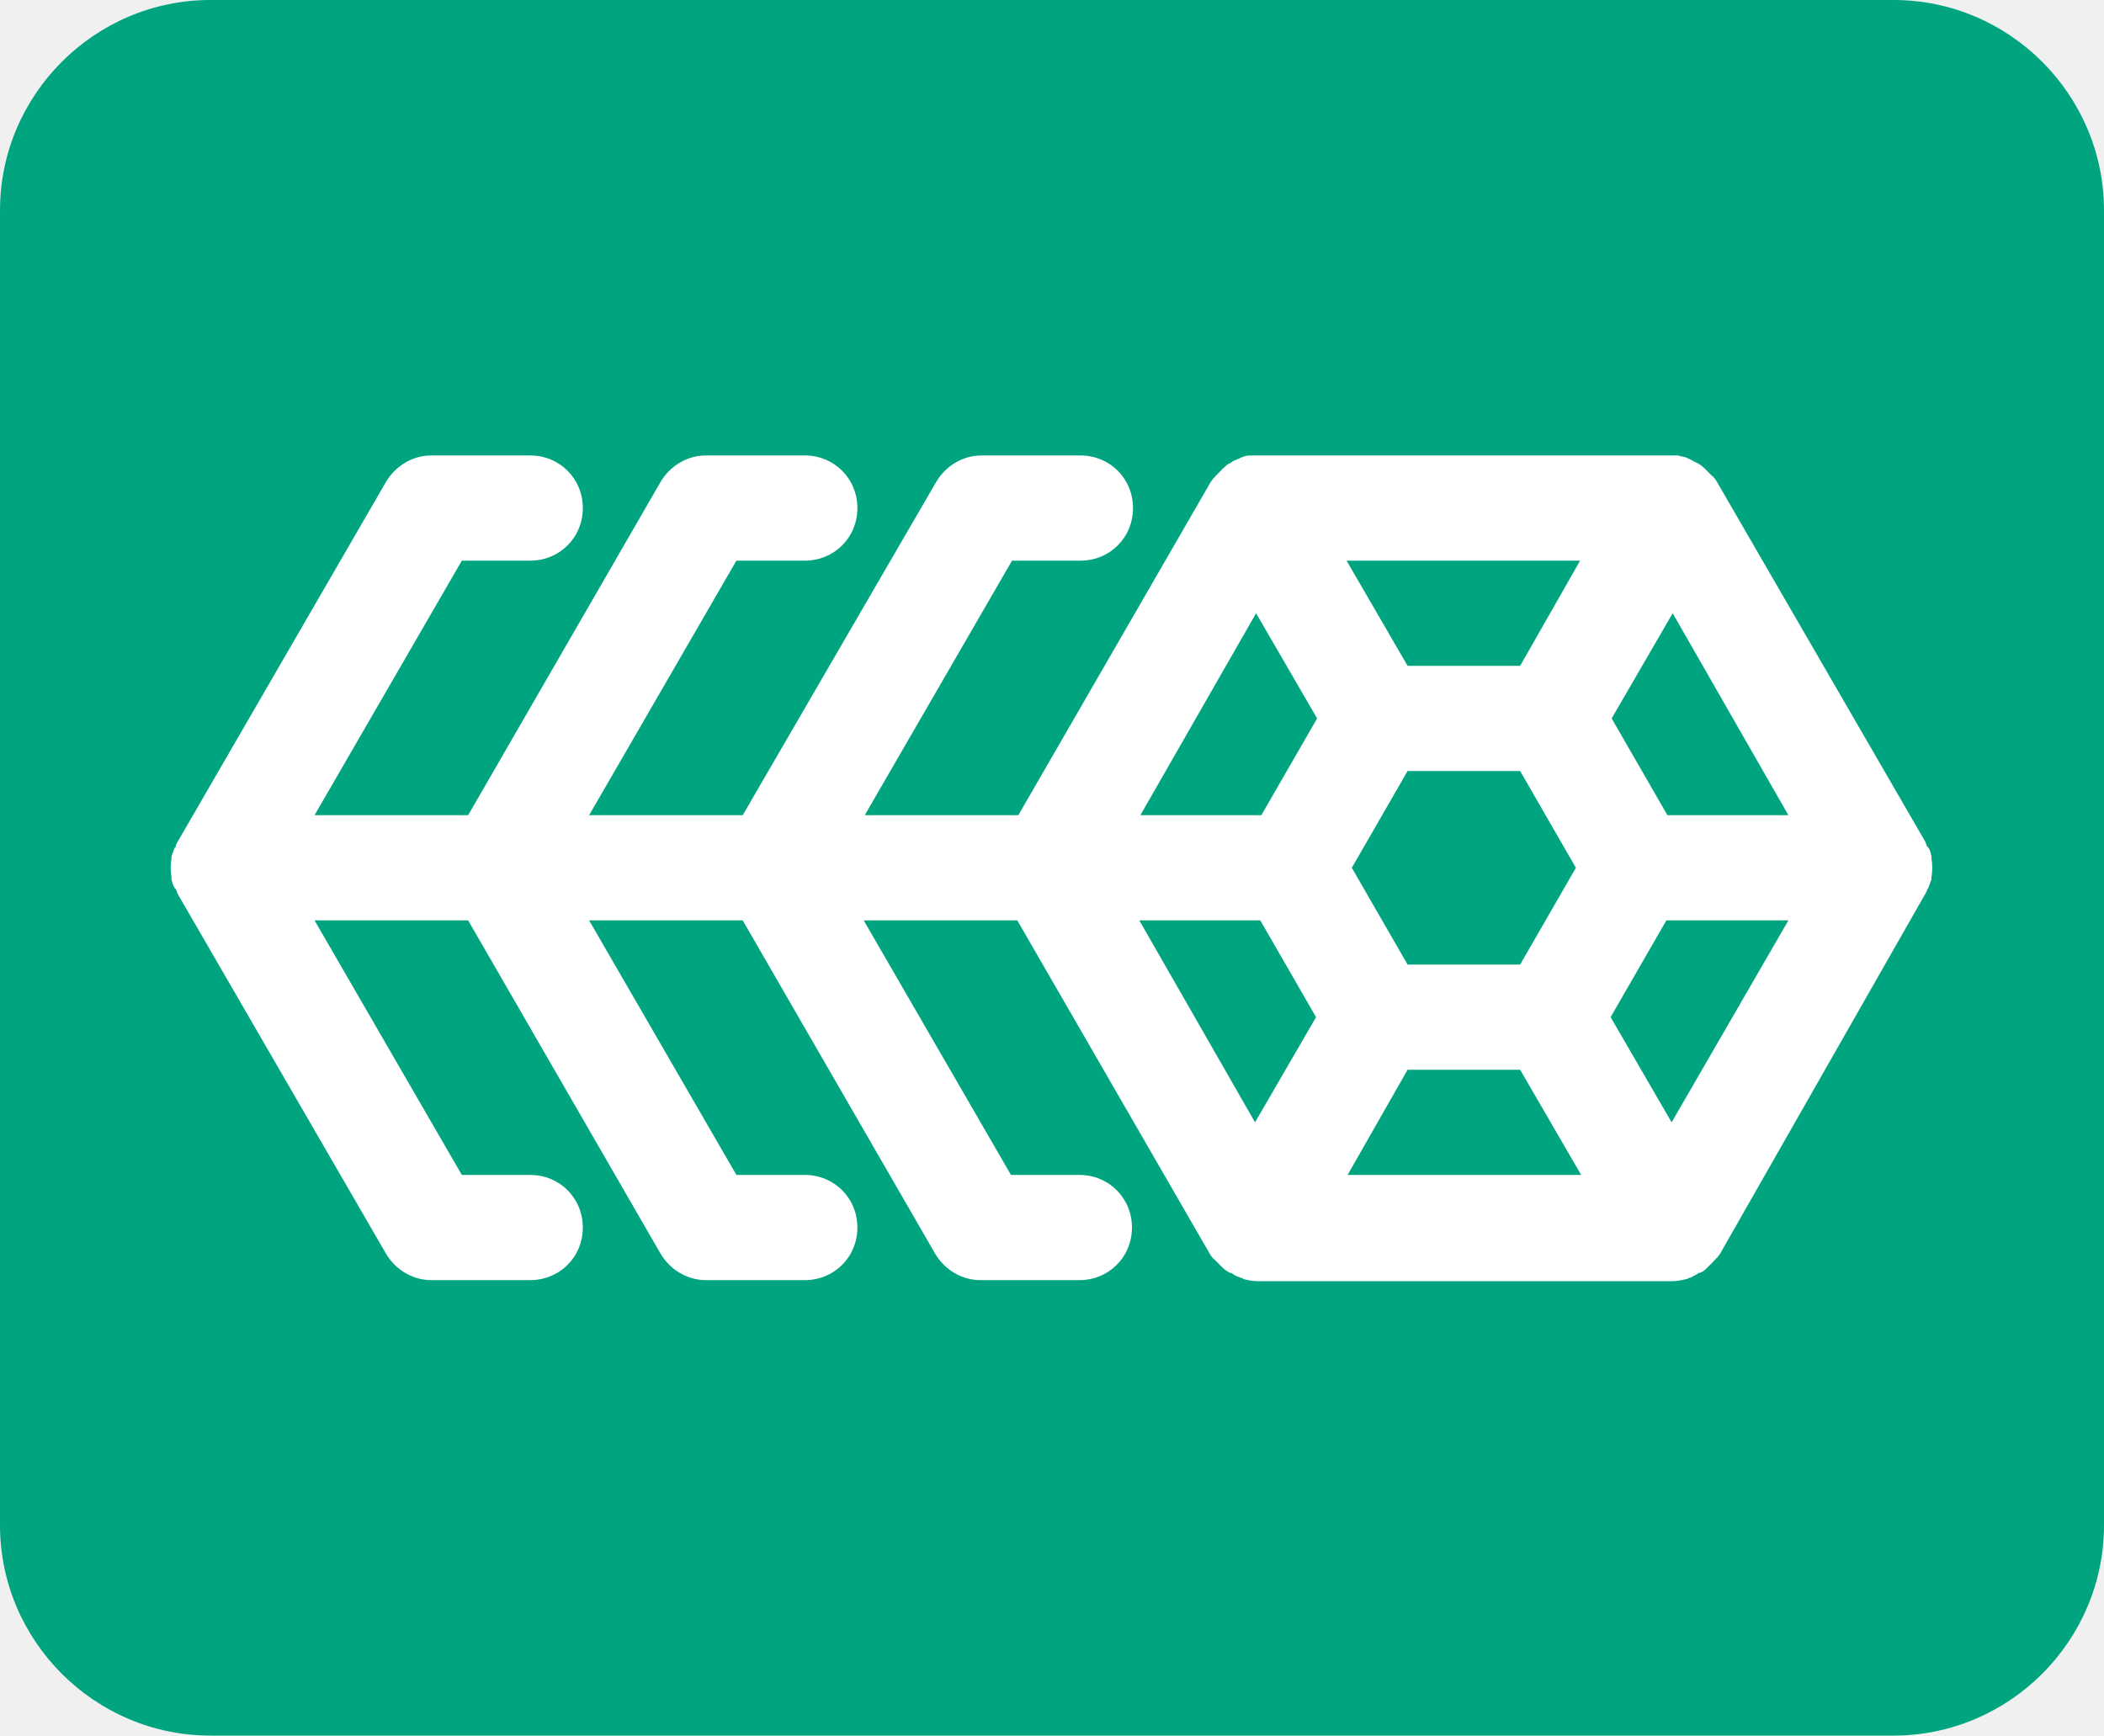
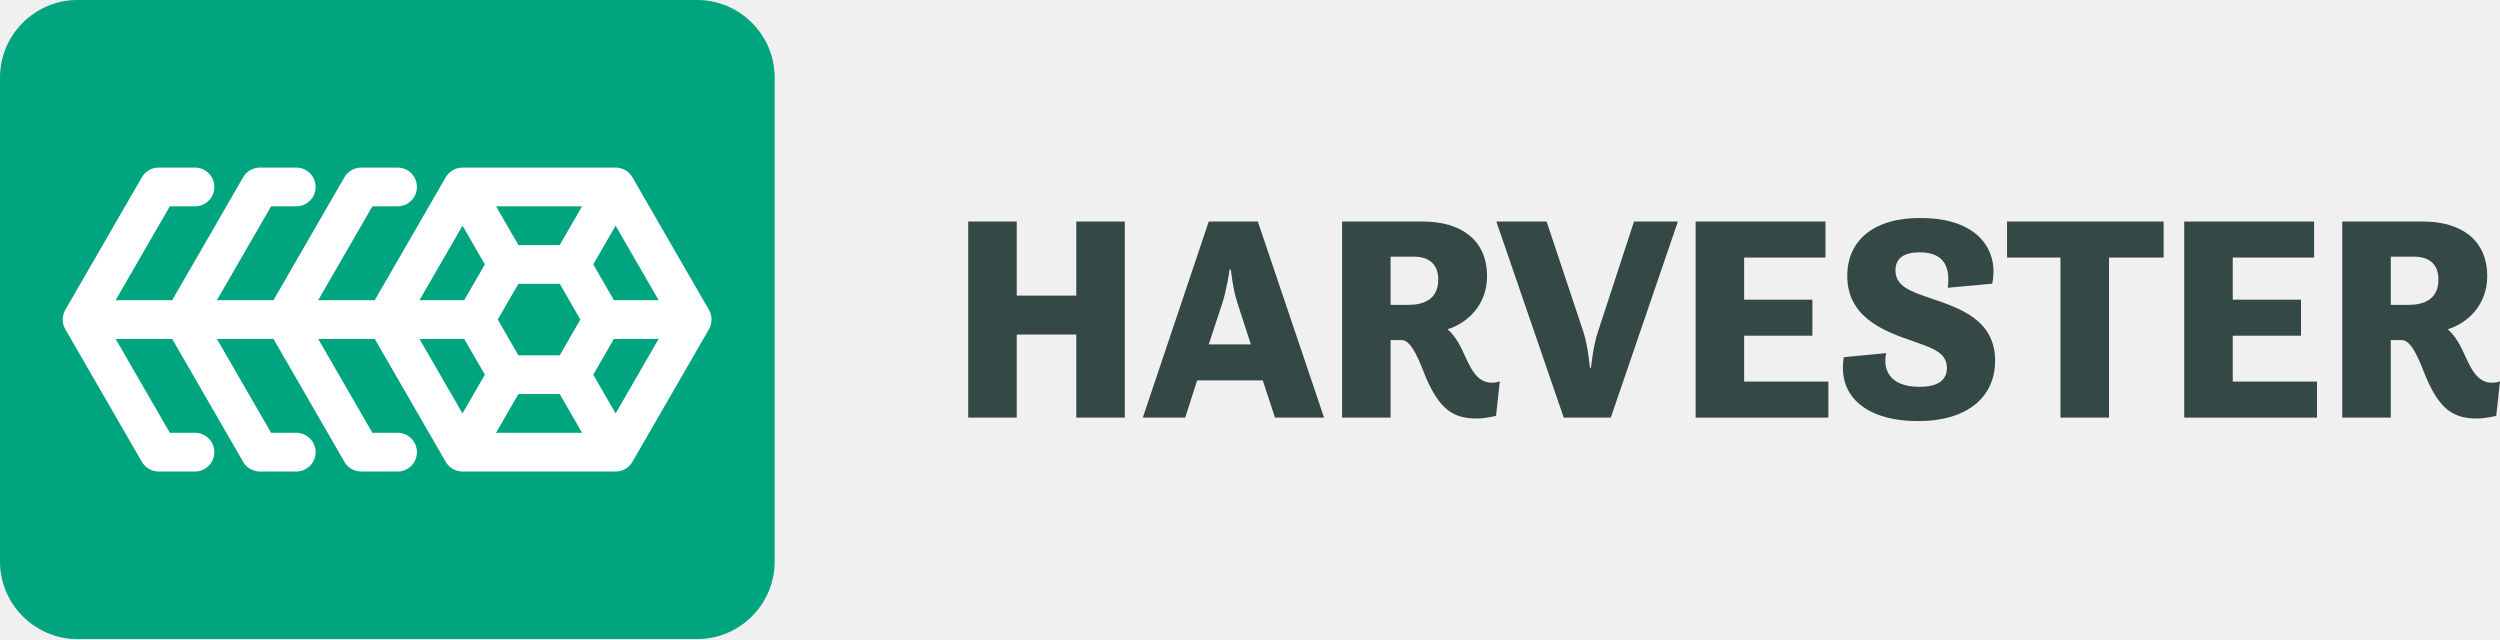
- <svg xmlns="http://www.w3.org/2000/svg" version="1.1" id="Layer_1" x="0px" y="0px" viewBox="0 0 200 165" style="enable-background:new 0 0 200 165;" xml:space="preserve">
+ <svg xmlns="http://www.w3.org/2000/svg" version="1.1" id="Layer_1" x="0px" y="0px" viewBox="0 0 645.442 165" style="enable-background:new 0 0 645.442 165;" xml:space="preserve">
  <style type="text/css">
- 	.st0{fill:#00A580;}
+ 	.st0{fill:#A453B9;}
	.st1{fill:#FFFFFF;}
	.st2{fill:#344845;}
+ 	.st3{fill:#D13306;}
+ 	.st4{fill:#004D93;}
+ 	.st5{fill:#0081BE;}
+ 	.st6{fill:#1167F1;}
+ 	.st7{fill:#FFC400;}
+ 	.st8{fill:#FF7A3D;}
+ 	.st9{fill:#00A580;}
+ 	.st10{fill:#53C3D0;}
+ 	.st11{fill:#671C4C;}
+ 	.st12{fill:#00E3C2;}
+ 	.st13{fill:#BC2A46;}
+ 	.st14{fill:#FF192E;}
+ 	.st15{fill:#00B056;}
</style>
  <g>
    <g>
-       <path class="st0" d="M180,165H20c-11,0-20-9-20-20V20C0,9,9,0,20,0h160c11,0,20,9,20,20v125C200,156,191,165,180,165z" />
-       <path class="st1" d="M183.3,84.4c0.1-0.3,0.2-0.5,0.3-0.8c0-0.1,0-0.1,0-0.2c0.1-0.6,0.1-1.2,0-1.8c0-0.1,0-0.1,0-0.2    c-0.1-0.3-0.1-0.6-0.3-0.8c0,0,0-0.1-0.1-0.1c-0.1-0.2-0.1-0.3-0.2-0.5l-19.8-34.2c-0.1-0.2-0.2-0.3-0.3-0.4c0,0,0-0.1-0.1-0.1    c-0.2-0.2-0.4-0.4-0.6-0.6c-0.1-0.1-0.1-0.1-0.2-0.2c-0.2-0.2-0.5-0.4-0.7-0.5c0,0,0,0,0,0c0,0,0,0,0,0c-0.3-0.1-0.5-0.3-0.8-0.4    c-0.1,0-0.1-0.1-0.2-0.1c-0.3-0.1-0.5-0.1-0.8-0.2c0,0-0.1,0-0.1,0c-0.2,0-0.3,0-0.5,0h-39.5c-0.2,0-0.3,0-0.5,0c0,0-0.1,0-0.1,0    c-0.3,0-0.6,0.1-0.8,0.2c-0.1,0-0.1,0-0.2,0.1c-0.3,0.1-0.6,0.2-0.8,0.4c0,0,0,0,0,0c0,0,0,0,0,0c-0.3,0.1-0.5,0.3-0.7,0.5    c-0.1,0-0.1,0.1-0.2,0.2c-0.2,0.2-0.4,0.4-0.6,0.6c0,0,0,0.1-0.1,0.1c-0.1,0.1-0.2,0.3-0.3,0.4L96.8,77.5H82.2l14-24.2h6.5    c2.8,0,5-2.2,5-5s-2.2-5-5-5h-9.4c-1.8,0-3.4,1-4.3,2.5L70.6,77.5H56l14-24.2h6.5c2.8,0,5-2.2,5-5s-2.2-5-5-5h-9.4    c-1.8,0-3.4,1-4.3,2.5L44.5,77.5H29.9l14-24.2h6.5c2.8,0,5-2.2,5-5s-2.2-5-5-5H41c-1.8,0-3.4,1-4.3,2.5L16.9,80    c-0.1,0.2-0.2,0.3-0.2,0.5c0,0,0,0.1-0.1,0.1c-0.1,0.3-0.2,0.5-0.3,0.8c0,0.1,0,0.1,0,0.2c-0.1,0.6-0.1,1.2,0,1.8    c0,0.1,0,0.1,0,0.2c0.1,0.3,0.1,0.5,0.3,0.8c0,0,0,0.1,0.1,0.1c0.1,0.2,0.1,0.3,0.2,0.5l19.8,34.2c0.9,1.5,2.5,2.5,4.3,2.5h9.4    c2.8,0,5-2.2,5-5s-2.2-5-5-5h-6.5l-14-24.2h14.6l18.3,31.7c0.9,1.5,2.5,2.5,4.3,2.5h9.4c2.8,0,5-2.2,5-5s-2.2-5-5-5H70L56,87.5    h14.6l18.3,31.7c0.9,1.5,2.5,2.5,4.3,2.5h9.4c2.8,0,5-2.2,5-5s-2.2-5-5-5h-6.5l-14-24.2h14.6l18.3,31.7c0.1,0.2,0.2,0.3,0.3,0.4    c0,0,0,0.1,0.1,0.1c0.2,0.2,0.4,0.4,0.6,0.6c0.1,0.1,0.1,0.1,0.2,0.2c0.2,0.2,0.5,0.4,0.7,0.5c0,0,0,0,0,0c0,0,0,0,0.1,0    c0.2,0.1,0.3,0.2,0.5,0.3c0.2,0.1,0.3,0.1,0.5,0.2c0.1,0,0.1,0,0.2,0.1c0.4,0.1,0.9,0.2,1.3,0.2c0,0,0,0,0,0h39.5c0,0,0,0,0,0    c0.4,0,0.9-0.1,1.3-0.2c0.1,0,0.1,0,0.2-0.1c0.2,0,0.3-0.1,0.5-0.2c0.2-0.1,0.4-0.2,0.5-0.3c0,0,0,0,0.1,0c0,0,0,0,0,0    c0.3-0.1,0.5-0.3,0.7-0.5c0.1-0.1,0.1-0.1,0.2-0.2c0.2-0.2,0.4-0.4,0.6-0.6c0,0,0-0.1,0.1-0.1c0.1-0.1,0.2-0.3,0.3-0.4L183,85    c0.1-0.2,0.2-0.3,0.2-0.5C183.3,84.5,183.3,84.5,183.3,84.4z M158.9,106.7l-5.8-10l5.3-9.2H170L158.9,106.7z M108.3,87.5h11.5    l5.3,9.2l-5.8,10L108.3,87.5z M119.4,58.3l5.8,10l-5.3,9.2h-11.5L119.4,58.3z M133.8,91.7l-5.3-9.2l5.3-9.2h10.7l5.3,9.2l-5.3,9.2    H133.8z M144.5,63.3h-10.7l-5.8-10h22.2L144.5,63.3z M133.8,101.7h10.7l5.8,10h-22.2L133.8,101.7z M158.5,77.5l-5.3-9.2l5.8-10    L170,77.5H158.5z" />
+       <path class="st9" d="M180,165H20c-11,0-20-9-20-20V20C0,9,9,0,20,0h160c11,0,20,9,20,20v125C200,156,191,165,180,165z" />
+       <path class="st1" d="M183.321,84.421c0.11-0.264,0.189-0.537,0.252-0.812    c0.017-0.073,0.03-0.146,0.043-0.219c0.107-0.589,0.107-1.191-0-1.78    c-0.013-0.073-0.026-0.144-0.042-0.216c-0.063-0.277-0.143-0.551-0.253-0.817    c-0.015-0.036-0.036-0.069-0.052-0.104c-0.071-0.16-0.144-0.319-0.233-0.473    l-19.767-34.237c-0.087-0.151-0.187-0.29-0.287-0.429    c-0.025-0.035-0.045-0.073-0.072-0.107c-0.174-0.227-0.369-0.431-0.576-0.623    c-0.056-0.052-0.114-0.101-0.172-0.15c-0.227-0.192-0.464-0.37-0.72-0.518    c-0.001-0.001-0.002-0.001-0.003-0.002c-0.001-0-0.002-0.001-0.003-0.001    c-0.256-0.148-0.529-0.264-0.808-0.364c-0.073-0.026-0.146-0.052-0.22-0.075    c-0.268-0.083-0.542-0.15-0.823-0.187c-0.047-0.006-0.094-0.005-0.141-0.009    c-0.167-0.017-0.334-0.033-0.504-0.033h-39.534    c-0.17,0-0.337,0.017-0.504,0.033c-0.048,0.005-0.095,0.003-0.143,0.01    c-0.281,0.037-0.554,0.104-0.822,0.186c-0.074,0.023-0.148,0.049-0.221,0.076    c-0.279,0.1-0.551,0.216-0.807,0.364c-0.001,0-0.002,0.001-0.003,0.001    c-0.001,0.001-0.002,0.001-0.003,0.002c-0.256,0.148-0.493,0.327-0.72,0.518    c-0.059,0.049-0.116,0.099-0.172,0.15c-0.207,0.192-0.403,0.396-0.576,0.623    c-0.026,0.034-0.046,0.071-0.071,0.106c-0.101,0.139-0.201,0.279-0.288,0.43    L96.752,77.5H82.15l13.993-24.237h6.495c2.762,0,5-2.239,5-5s-2.238-5-5-5h-9.382    c-1.786,0-3.437,0.953-4.33,2.5L70.604,77.5H56.001l13.993-24.237h6.496    c2.762,0,5-2.239,5-5s-2.238-5-5-5h-9.383c-1.786,0-3.437,0.953-4.33,2.5L44.454,77.5    H29.852l13.993-24.237h6.496c2.762,0,5-2.239,5-5s-2.238-5-5-5h-9.383    c-1.786,0-3.437,0.953-4.33,2.5L16.861,80    c-0.088,0.152-0.16,0.309-0.23,0.467c-0.017,0.038-0.038,0.072-0.054,0.11    c-0.111,0.265-0.19,0.538-0.253,0.815c-0.016,0.072-0.03,0.144-0.043,0.218    c-0.107,0.589-0.107,1.191,0,1.78c0.013,0.073,0.026,0.146,0.043,0.218    c0.063,0.276,0.142,0.55,0.253,0.815c0.016,0.038,0.037,0.073,0.054,0.11    c0.071,0.158,0.143,0.316,0.23,0.467l19.767,34.237    c0.894,1.547,2.544,2.5,4.33,2.5h9.383c2.762,0,5-2.239,5-5s-2.238-5-5-5h-6.496    L29.852,87.5h14.603l18.323,31.737c0.894,1.547,2.544,2.5,4.33,2.5h9.383    c2.762,0,5-2.239,5-5s-2.238-5-5-5h-6.496L56.001,87.5h14.603l18.323,31.737    c0.894,1.547,2.544,2.5,4.33,2.5h9.382c2.762,0,5-2.239,5-5s-2.238-5-5-5h-6.495    L82.15,87.5h14.602l18.323,31.737c0.087,0.151,0.187,0.291,0.288,0.429    c0.025,0.035,0.045,0.072,0.071,0.107c0.174,0.227,0.369,0.431,0.576,0.623    c0.056,0.052,0.114,0.101,0.172,0.15c0.227,0.192,0.464,0.37,0.72,0.518    c0.001,0.001,0.002,0.001,0.003,0.002c0.021,0.012,0.042,0.02,0.063,0.031    c0.17,0.095,0.344,0.183,0.524,0.258c0.152,0.063,0.308,0.111,0.463,0.158    c0.051,0.016,0.1,0.037,0.151,0.051c0.427,0.115,0.862,0.173,1.294,0.173    c0.005,0,0.01-0.001,0.015-0.001h39.514c0.005,0,0.01,0.001,0.015,0.001    c0.432,0,0.867-0.058,1.294-0.173c0.052-0.014,0.1-0.035,0.151-0.051    c0.155-0.047,0.311-0.095,0.463-0.158c0.18-0.075,0.354-0.163,0.524-0.258    c0.021-0.012,0.043-0.019,0.063-0.031c0.001-0.001,0.002-0.001,0.003-0.002    c0.256-0.148,0.492-0.326,0.719-0.517c0.059-0.05,0.118-0.1,0.174-0.152    c0.206-0.191,0.401-0.395,0.575-0.621c0.027-0.035,0.048-0.074,0.074-0.11    c0.1-0.138,0.199-0.277,0.286-0.427l19.767-34.237    c0.087-0.15,0.158-0.306,0.228-0.462    C183.281,84.498,183.304,84.461,183.321,84.421z M158.939,106.737l-5.773-10    L158.499,87.5h11.547L158.939,106.737z M108.299,87.5h11.548l5.333,9.236l-5.774,10.001    L108.299,87.5z M119.406,58.262l5.774,10L119.847,77.5H108.299L119.406,58.262z     M133.84,91.736L128.507,82.5l5.333-9.237h10.666L149.839,82.5l-5.333,9.236H133.84z     M144.506,63.263h-10.666l-5.774-10h22.213L144.506,63.263z M133.84,101.736h10.666    l5.773,10h-22.214L133.84,101.736z M158.499,77.5l-5.333-9.237l5.773-10    L170.046,77.5H158.499z" />
    </g>
    <g>
-       <path class="st2" d="M250,57.2h12.5v19.1h15.4V57.2h12.5v50.6h-12.5V86.4h-15.4v21.4H250V57.2z" />
-       <path class="st2" d="M312.1,57.2h12.7l17.1,50.6h-12.7l-3.1-9.6h-16.9l-3.1,9.6H295L312.1,57.2z M312.1,88.9h10.9l-3.4-10.6    c-1.2-3.6-1.7-8.7-1.7-8.7h-0.3c0,0-0.8,5.2-1.9,8.6L312.1,88.9z" />
-       <path class="st2" d="M346.5,57.2h20.8c9.9,0,16.6,4.8,16.6,14.1c0,7.6-5.2,12.1-10.2,13.7c1.5,1.3,2.6,3,3.5,4.8    c2.1,4.3,3.5,9,8,9c1.1,0,2-0.4,2-0.4l-1,8.9c0,0-2.7,0.7-5,0.7c-6,0-9.5-2.3-13-10.3c-1.5-3.6-3.6-9.9-6.4-9.9H359v20h-12.5V57.2    z M359,66.3v12.4h4.5c3.6,0,7.8-1.1,7.8-6.5c0-4.4-2.8-5.9-6.3-5.9H359z" />
-       <path class="st2" d="M386.3,57.2h13l9.5,28.6c1.2,3.7,1.7,9.1,1.7,9.1h0.3c0,0,0.5-5.5,1.7-9.1l9.4-28.6h11.3l-17.3,50.6h-12.1    L386.3,57.2z" />
-       <path class="st2" d="M437.8,57.2h33.5v9.3h-21v10.9h17.6v9.3h-17.6v11.8H472v9.3h-34.3V57.2z" />
-       <path class="st2" d="M487,91.2c-0.9,4,0.7,8.7,8.6,8.7c5.2,0,7-2.1,7-4.9c0-4.2-4.2-5.2-9.1-7c-7.4-2.5-16.6-6.2-16.6-16.7    c0-9.4,7.3-15.2,19.6-14.9c15.1,0.3,19.4,9.2,17.8,16.9l-11.5,1c0.8-5.8-1.4-9.1-7.3-9.1c-4,0-6.2,1.5-6.2,4.6c0,4.2,4,5.5,9,7.2    c7.6,2.6,16.7,5.6,16.7,16.1c0,9.1-6.8,15.6-19.9,15.6c-12.4,0-20.8-5.7-19.1-16.5L487,91.2z" />
-       <path class="st2" d="M518.2,57.2h40.4v9.3h-14.1v41.3H532V66.5h-13.8V57.2z" />
-       <path class="st2" d="M563.9,57.2h33.5v9.3h-21v10.9h17.6v9.3h-17.6v11.8h21.7v9.3h-34.3V57.2z" />
-       <path class="st2" d="M604.7,57.2h20.8c9.9,0,16.6,4.8,16.6,14.1c0,7.6-5.2,12.1-10.2,13.7c1.5,1.3,2.6,3,3.5,4.8    c2.1,4.3,3.5,9,8,9c1.1,0,2-0.4,2-0.4l-1,8.9c0,0-2.7,0.7-5,0.7c-6,0-9.5-2.3-13-10.3c-1.5-3.6-3.6-9.9-6.4-9.9h-2.8v20h-12.5    V57.2z M617.2,66.3v12.4h4.5c3.6,0,7.8-1.1,7.8-6.5c0-4.4-2.8-5.9-6.3-5.9H617.2z" />
+       <path class="st2" d="M249.972,57.194h12.524v19.124h15.374V57.194h12.524v50.623h-12.524    V86.367h-15.374v21.449H249.972V57.194z" />
+       <path class="st2" d="M312.07,57.194h12.674l17.1,50.623h-12.675l-3.149-9.6h-16.949    l-3.075,9.6h-10.949L312.07,57.194z M312.07,88.917h10.874l-3.449-10.649    c-1.2-3.6-1.726-8.699-1.726-8.699h-0.3c0,0-0.75,5.175-1.875,8.624    L312.07,88.917z" />
+       <path class="st2" d="M346.495,57.194h20.849c9.899,0,16.574,4.8,16.574,14.1    c0,7.574-5.175,12.149-10.199,13.725c1.5,1.274,2.625,3,3.524,4.8    c2.101,4.274,3.525,8.999,7.95,8.999c1.125,0,2.024-0.375,2.024-0.375l-0.975,8.925    c0,0-2.7,0.675-5.024,0.675c-6,0-9.45-2.324-12.975-10.35    c-1.5-3.6-3.601-9.899-6.375-9.899h-2.85v20.024h-12.524V57.194z M359.02,66.269    v12.449h4.5c3.6,0,7.799-1.125,7.799-6.525c0-4.425-2.85-5.924-6.3-5.924    H359.02z" />
+       <path class="st2" d="M386.32,57.194h12.975l9.524,28.574    c1.2,3.675,1.65,9.149,1.65,9.149h0.3c0,0,0.525-5.475,1.725-9.074    l9.375-28.649h11.324l-17.324,50.623h-12.149L386.32,57.194z" />
+       <path class="st2" d="M437.771,57.194h33.523v9.3h-20.999v10.874h17.624v9.3h-17.624    v11.85h21.749v9.3h-34.273V57.194z" />
+       <path class="st2" d="M486.97,91.167c-0.9,4.05,0.675,8.7,8.624,8.7    c5.25,0,7.05-2.101,7.05-4.875c0-4.2-4.199-5.25-9.149-7.05    c-7.425-2.55-16.574-6.15-16.574-16.725c0-9.449,7.274-15.225,19.649-14.924    c15.149,0.3,19.424,9.225,17.774,16.949l-11.475,1.05    c0.75-5.85-1.351-9.149-7.275-9.149c-3.975,0-6.225,1.5-6.225,4.649    c0,4.2,4.05,5.475,9,7.199c7.649,2.551,16.725,5.625,16.725,16.125    c0,9.074-6.75,15.6-19.949,15.6c-12.375,0-20.85-5.7-19.124-16.5L486.97,91.167z" />
+       <path class="st2" d="M518.17,57.194h40.423v9.3h-14.099v41.323h-12.524V66.493h-13.8    V57.194z" />
+       <path class="st2" d="M563.919,57.194h33.523v9.3h-20.999v10.874h17.624v9.3h-17.624    v11.85h21.749v9.3h-34.273V57.194z" />
+       <path class="st2" d="M604.719,57.194h20.849c9.899,0,16.574,4.8,16.574,14.1    c0,7.574-5.175,12.149-10.199,13.725c1.5,1.274,2.625,3,3.524,4.8    c2.101,4.274,3.525,8.999,7.95,8.999c1.125,0,2.024-0.375,2.024-0.375l-0.975,8.925    c0,0-2.7,0.675-5.024,0.675c-6,0-9.45-2.324-12.975-10.35    c-1.5-3.6-3.601-9.899-6.375-9.899h-2.85v20.024h-12.524V57.194z M617.243,66.269    v12.449h4.499c3.601,0,7.8-1.125,7.8-6.525c0-4.425-2.85-5.924-6.3-5.924    H617.243z" />
    </g>
  </g>
</svg>
